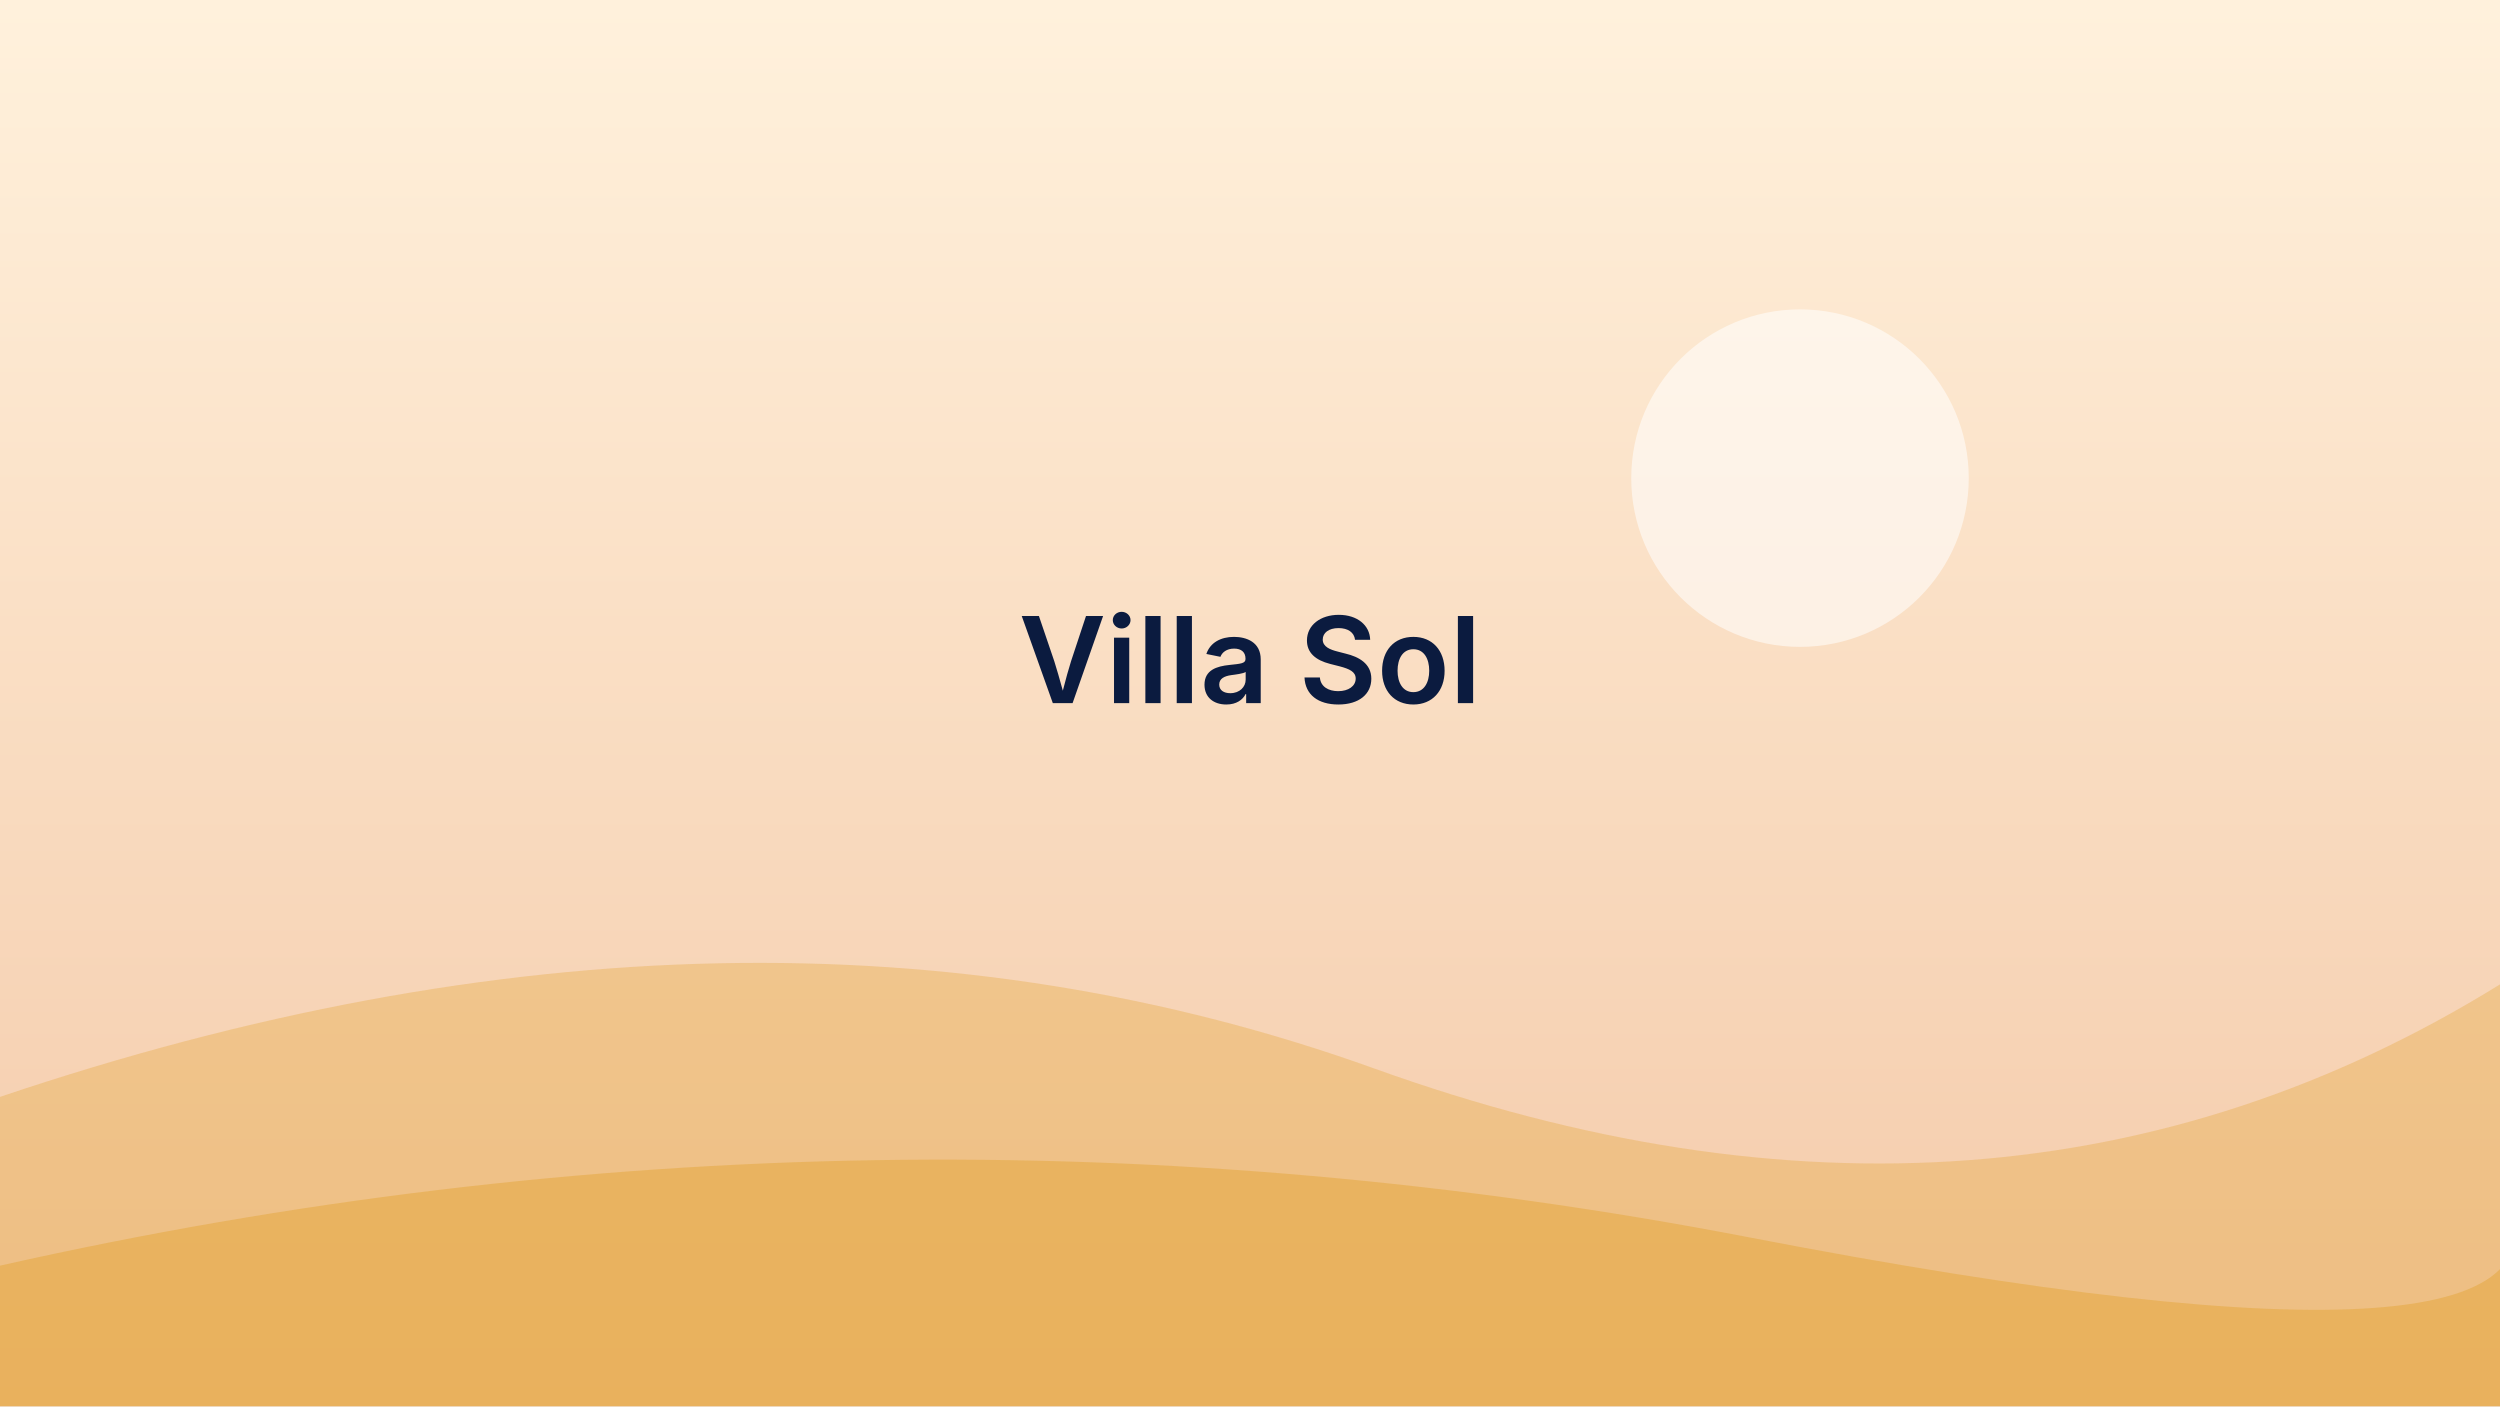
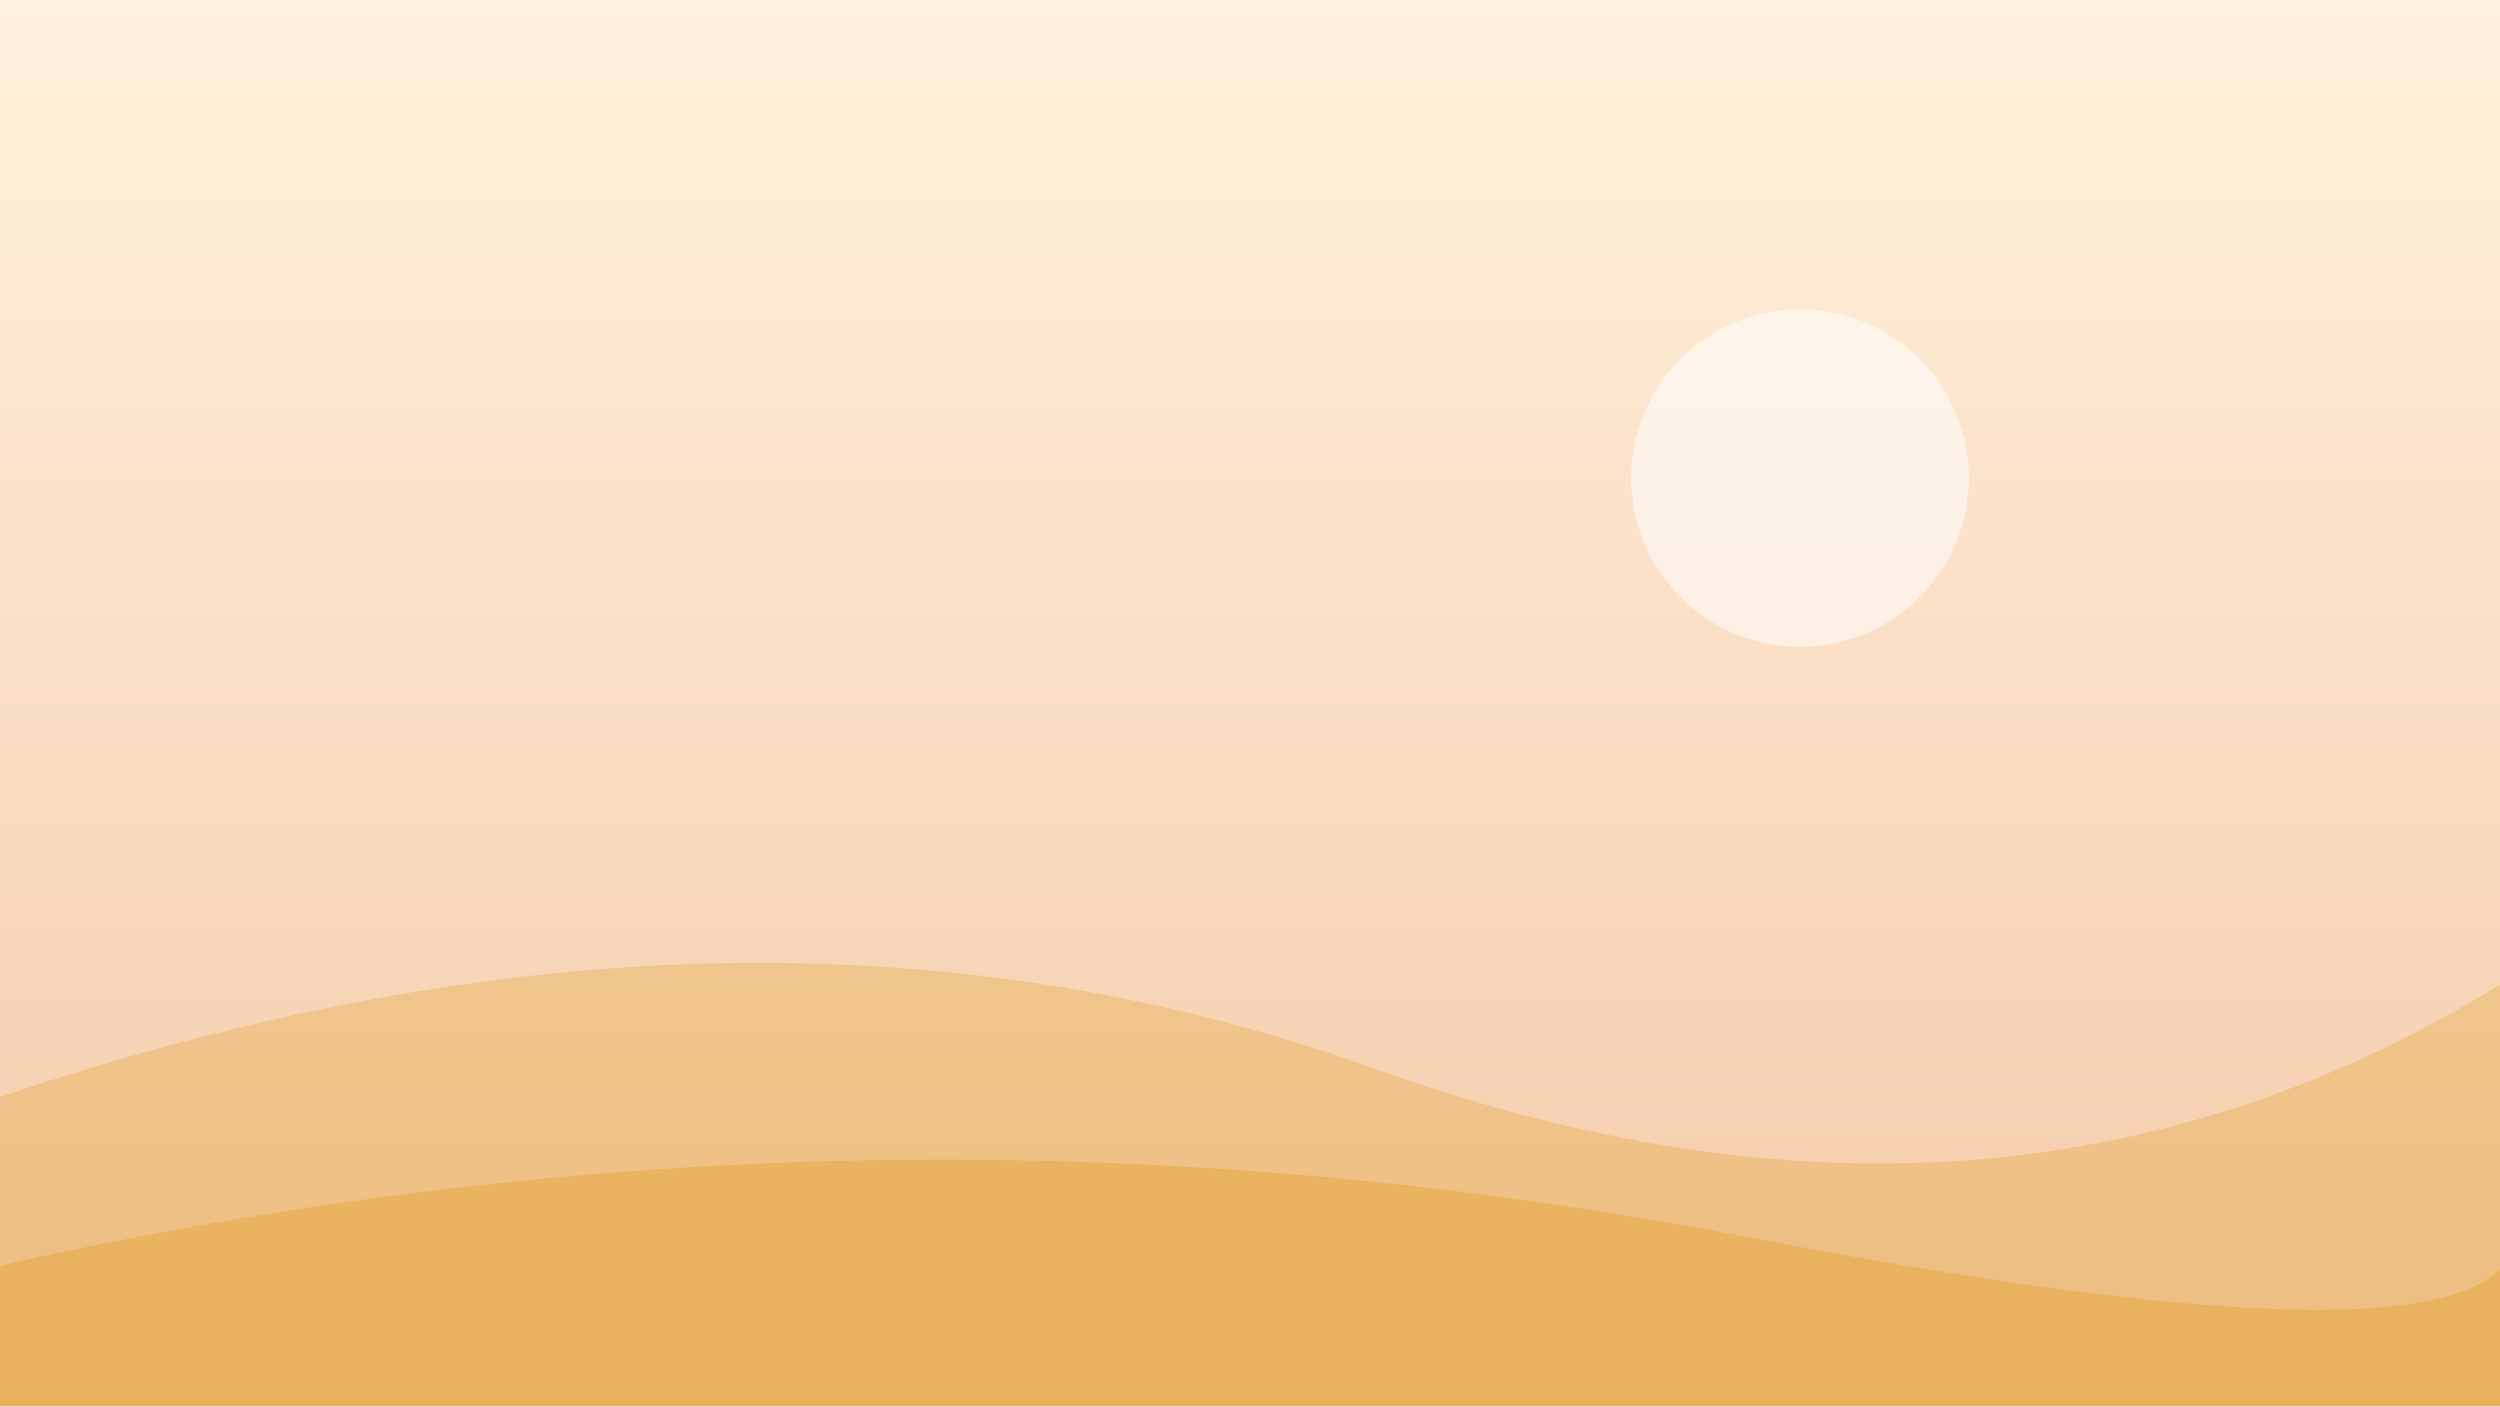
<svg xmlns="http://www.w3.org/2000/svg" width="480" height="270" viewBox="0 0 480 270" role="img" aria-label="Villa Sol">
  <defs>
    <linearGradient id="g" x1="0" y1="0" x2="0" y2="1">
      <stop offset="0" stop-color="#FFF1DC" />
      <stop offset="1" stop-color="#F4C9A8" />
    </linearGradient>
  </defs>
  <rect width="480" height="270" fill="url(#g)" />
  <circle cx="345.6" cy="91.8" r="32.4" fill="#fff" opacity="0.55" />
  <path d="M0 210.6 Q144 162 264 205.2 T480 189 V270 H0Z" fill="#E3A63A" opacity="0.35" />
  <path d="M0 243 Q168 205.2 336 237.6 T480 226.8 V270 H0Z" fill="#E3A63A" opacity="0.5" />
-   <text x="240" y="135" text-anchor="middle" font-family="system-ui, -apple-system, sans-serif" font-size="23" font-weight="600" fill="#0B1B3F">Villa Sol</text>
</svg>
